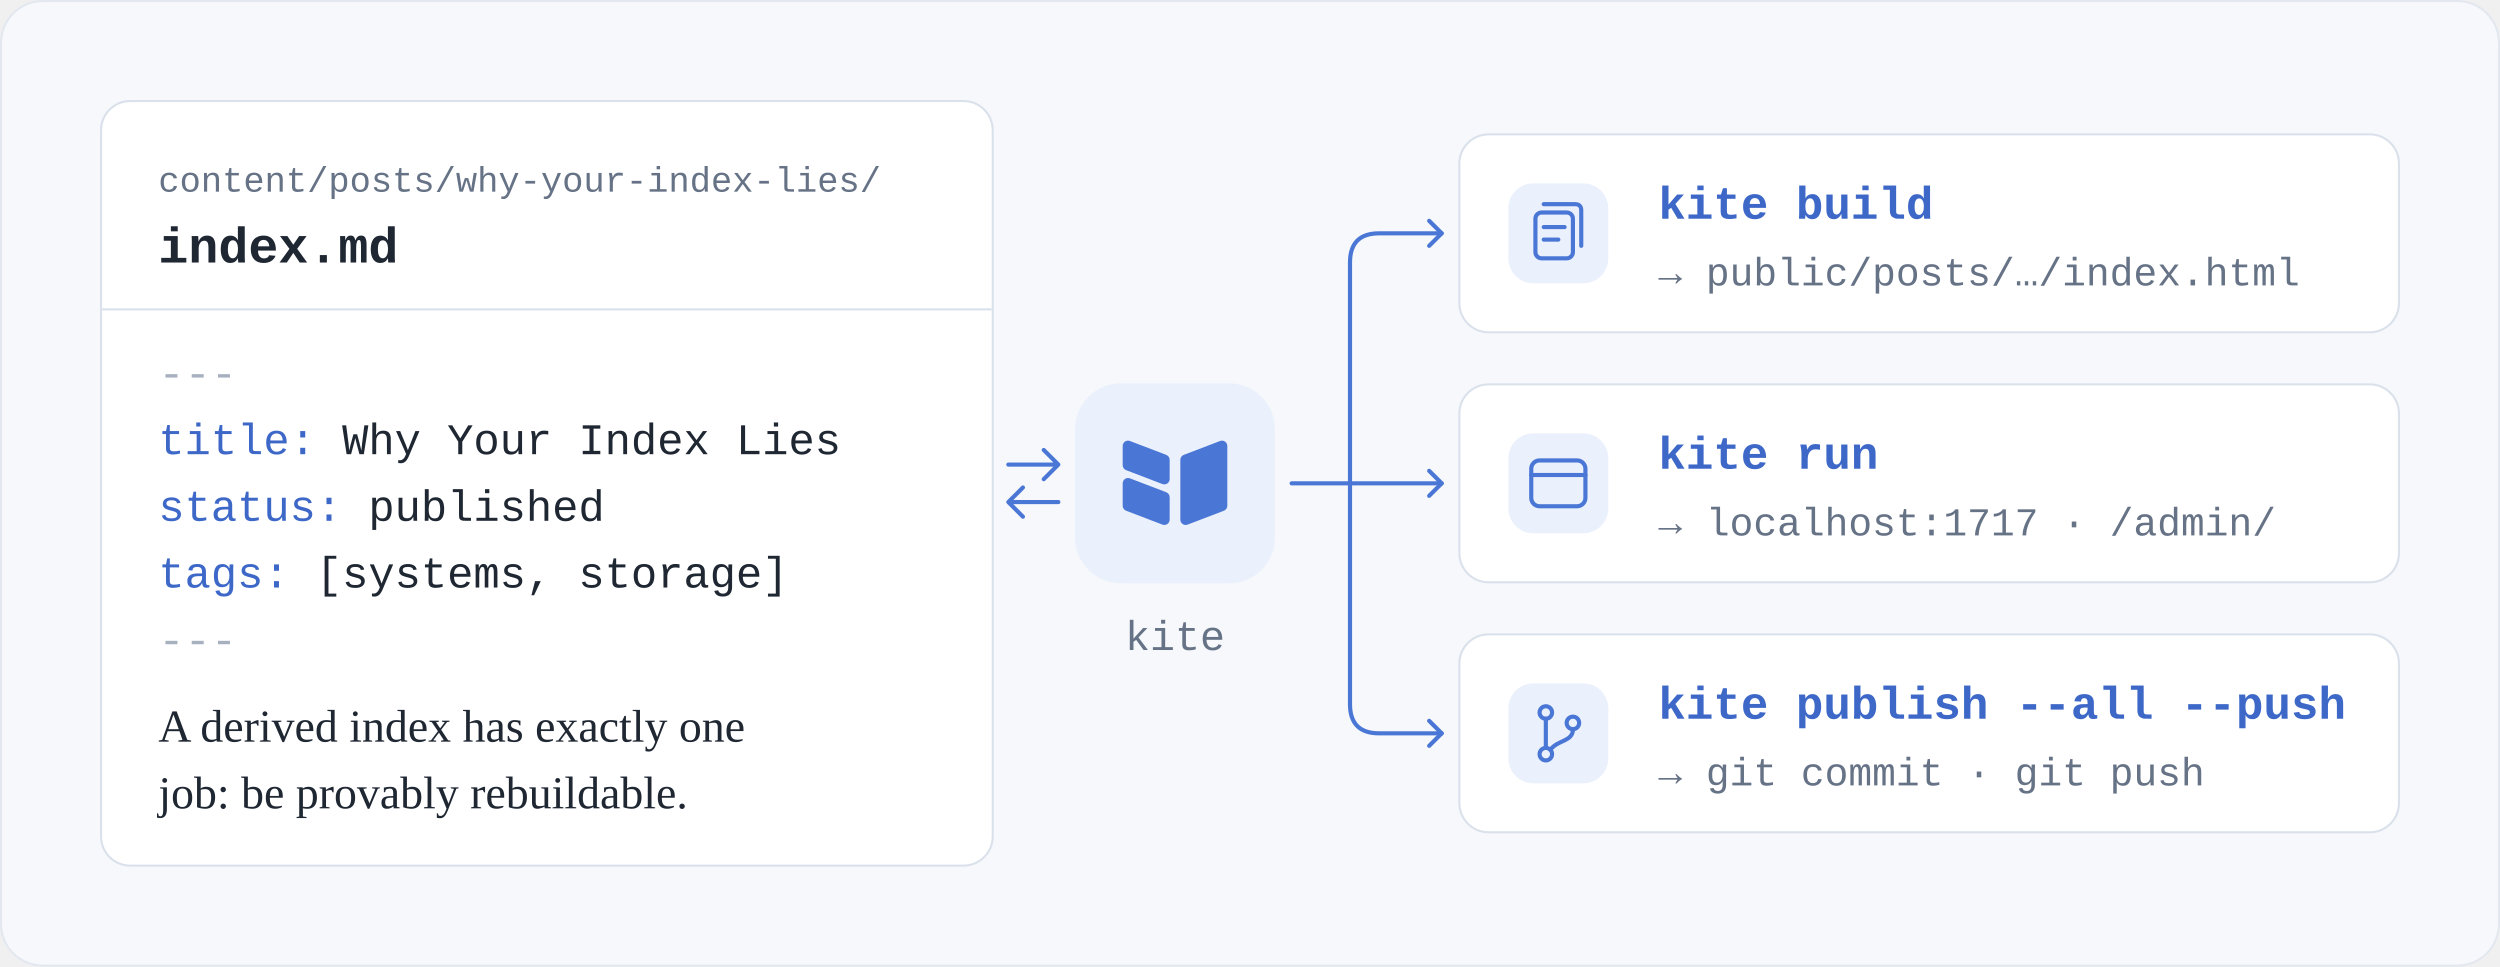
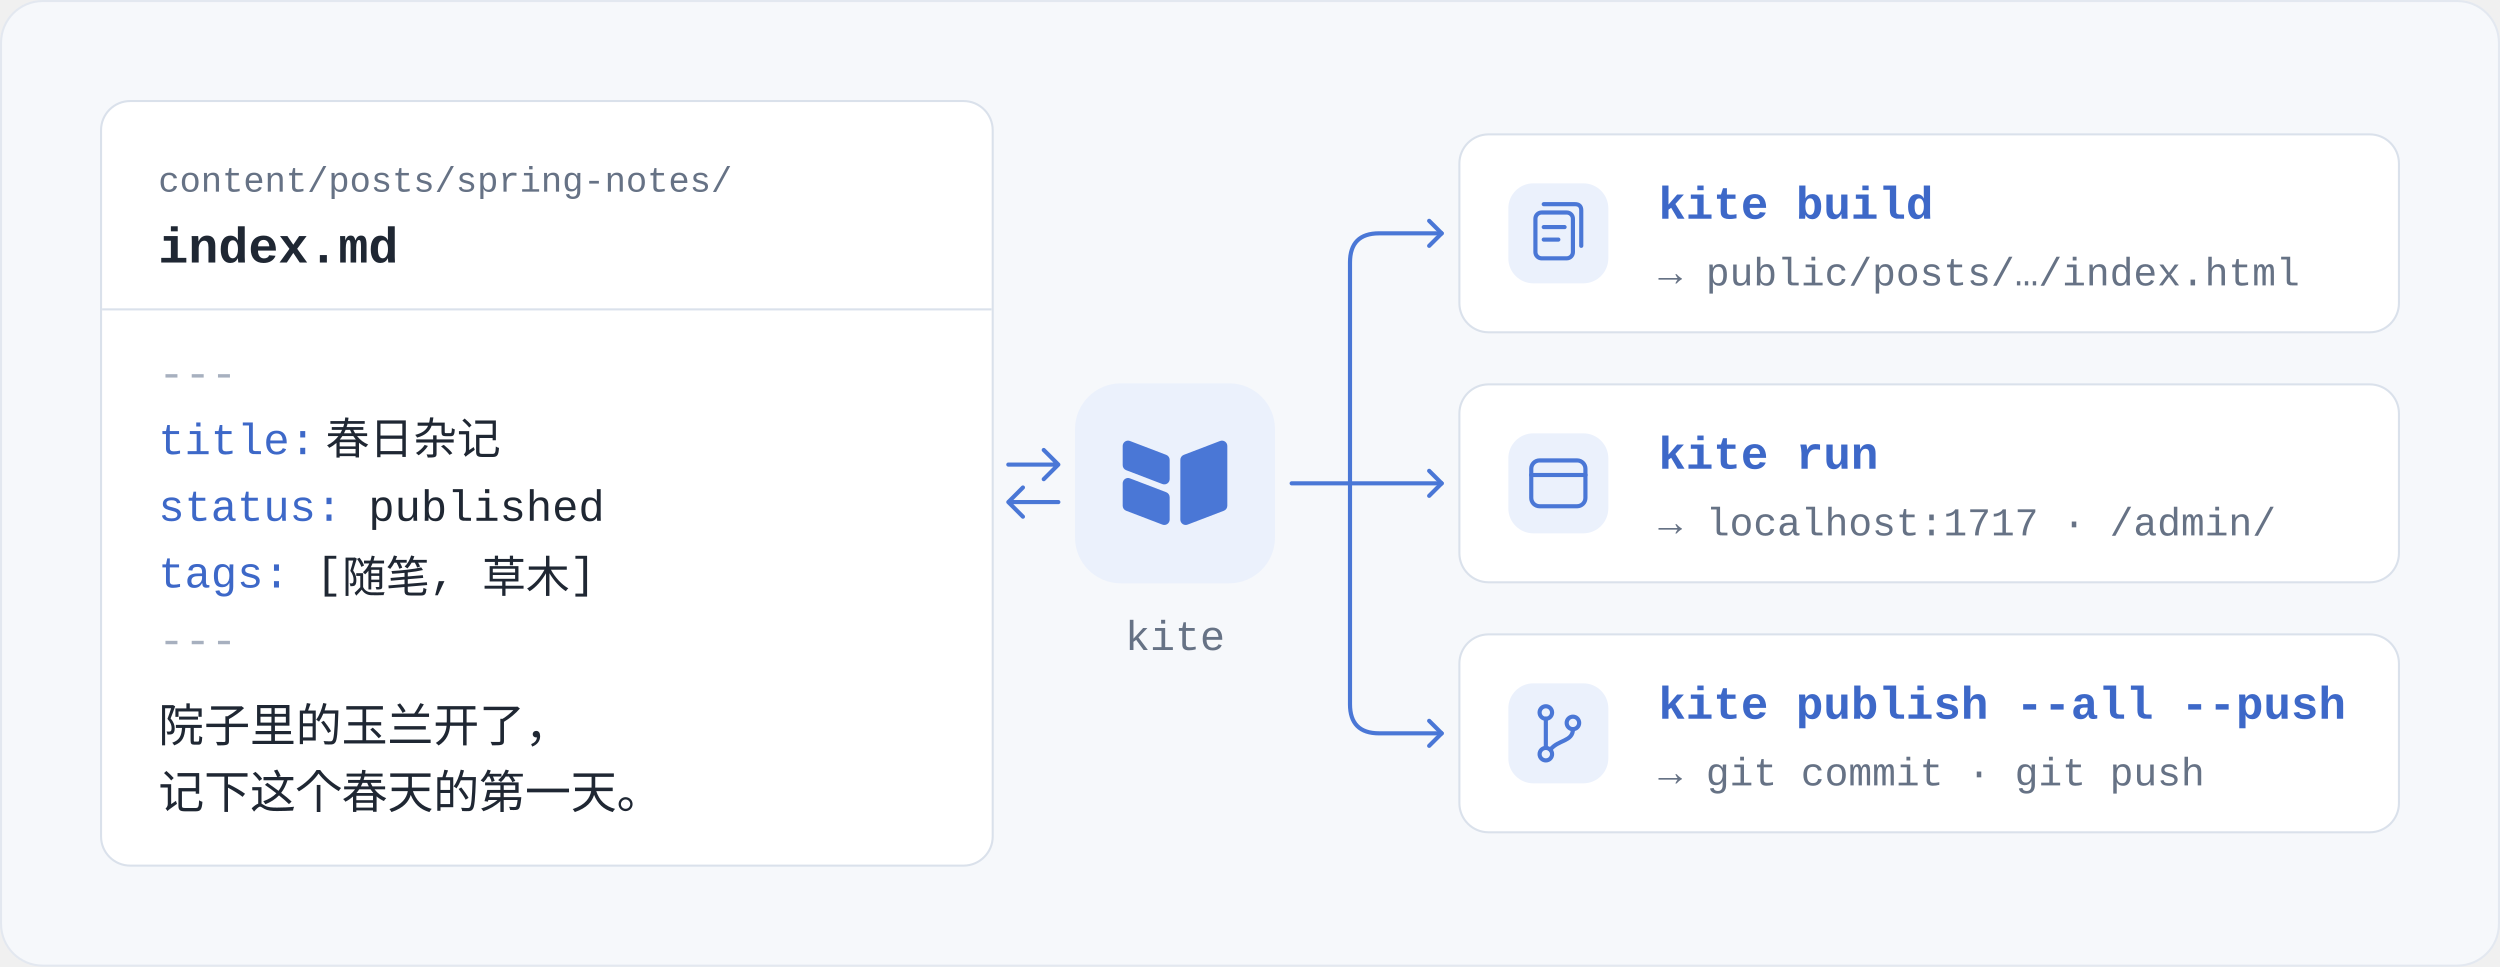
<svg xmlns="http://www.w3.org/2000/svg" width="1200" height="464" viewBox="0 0 1200 464" role="img" aria-labelledby="title desc">
  <style>
    .canvas { fill: #F6F8FB; stroke: #E3E8F0; }
    .card { fill: #FFFFFF; stroke: #DAE1EB; }
    .rule { stroke: #DAE1EB; }
    .ink { fill: #1F2733; }
    .muted { fill: #667285; }
    .faint { fill: #A7B0BF; }
    .key { fill: #3D68C8; }
    .mark { fill: #4A77D6; }
    .line { fill: none; stroke: #4A77D6; stroke-width: 2; stroke-linecap: round; stroke-linejoin: round; }
    .tint { fill: #EBF1FC; }
    .mono { font-family: ui-monospace, SFMono-Regular, 'SF Mono', Menlo, Consolas, 'Liberation Mono', monospace; }
    .serif { font-family: 'Noto Serif SC', 'Songti SC', Georgia, 'Times New Roman', serif; }
    @media (prefers-color-scheme: dark) {
      .canvas { fill: #131A24; stroke: #242E3C; }
      .card { fill: #18212E; stroke: #2A3546; }
      .rule { stroke: #2A3546; }
      .ink { fill: #E6EDF5; }
      .muted { fill: #98A4B6; }
      .faint { fill: #566378; }
      .key { fill: #8FB0F4; }
      .mark { fill: #6F97EC; }
      .line { stroke: #6F97EC; }
      .tint { fill: #1D2A40; }
    }
  </style>
  <rect class="canvas" x="0.5" y="0.5" width="1199" height="463" rx="20" />
  <g id="source">
    <rect class="card" x="48.5" y="48.5" width="428" height="367" rx="14" />
    <path class="rule" d="M49 148.5H476" />
    <g class="mono">
-       <text class="muted" x="76" y="92" font-size="17">content/posts/why-your-index-lies/</text>
+       <text class="muted" x="76" y="92" font-size="17">content/posts/spring-notes/</text>
      <text class="ink" x="76" y="126" font-size="24" font-weight="600">index.md</text>
      <g class="ink" font-size="21">
        <text class="faint" x="76" y="186">---</text>
        <text x="76" y="218">
-           <tspan class="key">title:</tspan> Why Your Index Lies</text>
+           <tspan class="key">title:</tspan> 春日杂记</text>
        <text x="76" y="250">
          <tspan class="key">status:</tspan> published</text>
        <text x="76" y="282">
-           <tspan class="key">tags:</tspan> [systems, storage]</text>
+           <tspan class="key">tags:</tspan> [随笔, 草木]</text>
        <text class="faint" x="76" y="314">---</text>
      </g>
    </g>
    <g class="serif ink" font-size="22">
-       <text x="76" y="356">A derived index has exactly one</text>
-       <text x="76" y="388">job: be provably rebuildable.</text>
+       <text x="76" y="356">院子里的玉兰开了，</text>
+       <text x="76" y="388">记下这个春天的第一天。</text>
    </g>
  </g>
  <g id="read-write" class="line">
    <path d="M484 223H508M501 216L508 223L501 230" />
    <path d="M508 241H484M491 234L484 241L491 248" />
  </g>
  <g id="kite">
    <rect class="tint" x="516" y="184" width="96" height="96" rx="22" />
    <g class="mark" transform="translate(564 232) scale(1.25) translate(-32 -32)">
      <path d="M14.692 15.735L28.632 21.065A2.05 2.05 0 0 1 29.95 22.98L29.95 30.36A2.05 2.05 0 0 1 27.168 32.275L13.228 26.945A2.05 2.05 0 0 1 11.91 25.03L11.91 17.65A2.05 2.05 0 0 1 14.692 15.735Z" />
      <path d="M14.692 30.085L28.632 35.415A2.05 2.05 0 0 1 29.95 37.33L29.95 45.94A2.05 2.05 0 0 1 27.168 47.855L13.228 42.525A2.05 2.05 0 0 1 11.91 40.61L11.91 32A2.05 2.05 0 0 1 14.692 30.085Z" />
      <path d="M35.368 21.065L49.308 15.735A2.05 2.05 0 0 1 52.09 17.65L52.09 40.61A2.05 2.05 0 0 1 50.772 42.525L36.832 47.855A2.05 2.05 0 0 1 34.05 45.94L34.05 22.98A2.05 2.05 0 0 1 35.368 21.065Z" />
    </g>
    <text class="mono muted" x="564" y="312" text-anchor="middle" font-size="20">kite</text>
  </g>
  <g id="fan-out" class="line">
    <path d="M620 232H692" />
    <path d="M648 232V126Q648 112 662 112H692" />
    <path d="M648 232V338Q648 352 662 352H692" />
    <path d="M686 106L692 112L686 118M686 226L692 232L686 238M686 346L692 352L686 358" />
  </g>
  <g id="outputs">
    <rect class="card" x="700.5" y="64.5" width="451" height="95" rx="14" />
    <rect class="card" x="700.5" y="184.5" width="451" height="95" rx="14" />
    <rect class="card" x="700.5" y="304.5" width="451" height="95" rx="14" />
    <rect class="tint" x="724" y="88" width="48" height="48" rx="12" />
    <rect class="tint" x="724" y="208" width="48" height="48" rx="12" />
    <rect class="tint" x="724" y="328" width="48" height="48" rx="12" />
    <g class="line">
      <g id="glyph-pages">
        <rect x="737" y="102" width="18" height="22" rx="3" />
        <path d="M741 98H756Q759 98 759 101V118" />
        <path d="M741 109H751M741 115H748" />
      </g>
      <g id="glyph-browser">
        <rect x="735" y="221" width="26" height="22" rx="4" />
        <path d="M735 228H761" />
      </g>
      <g id="glyph-git">
        <circle cx="742" cy="342" r="3" />
        <circle cx="742" cy="362" r="3" />
        <circle cx="755" cy="347" r="3" />
        <path d="M742 345V359M755 350C755 356 748 355 744.2 359.8" />
      </g>
    </g>
    <g class="mono">
      <g class="key" font-size="22" font-weight="600">
        <text x="796" y="105">kite build</text>
        <text x="796" y="225">kite run</text>
        <text x="796" y="345">kite publish --all --push</text>
      </g>
      <g class="muted" font-size="19">
        <text x="796" y="137">→ public/posts/…/index.html</text>
        <text x="796" y="257">→ localhost:1717 · /admin/</text>
        <text x="796" y="377">→ git commit · git push</text>
      </g>
    </g>
  </g>
</svg>
